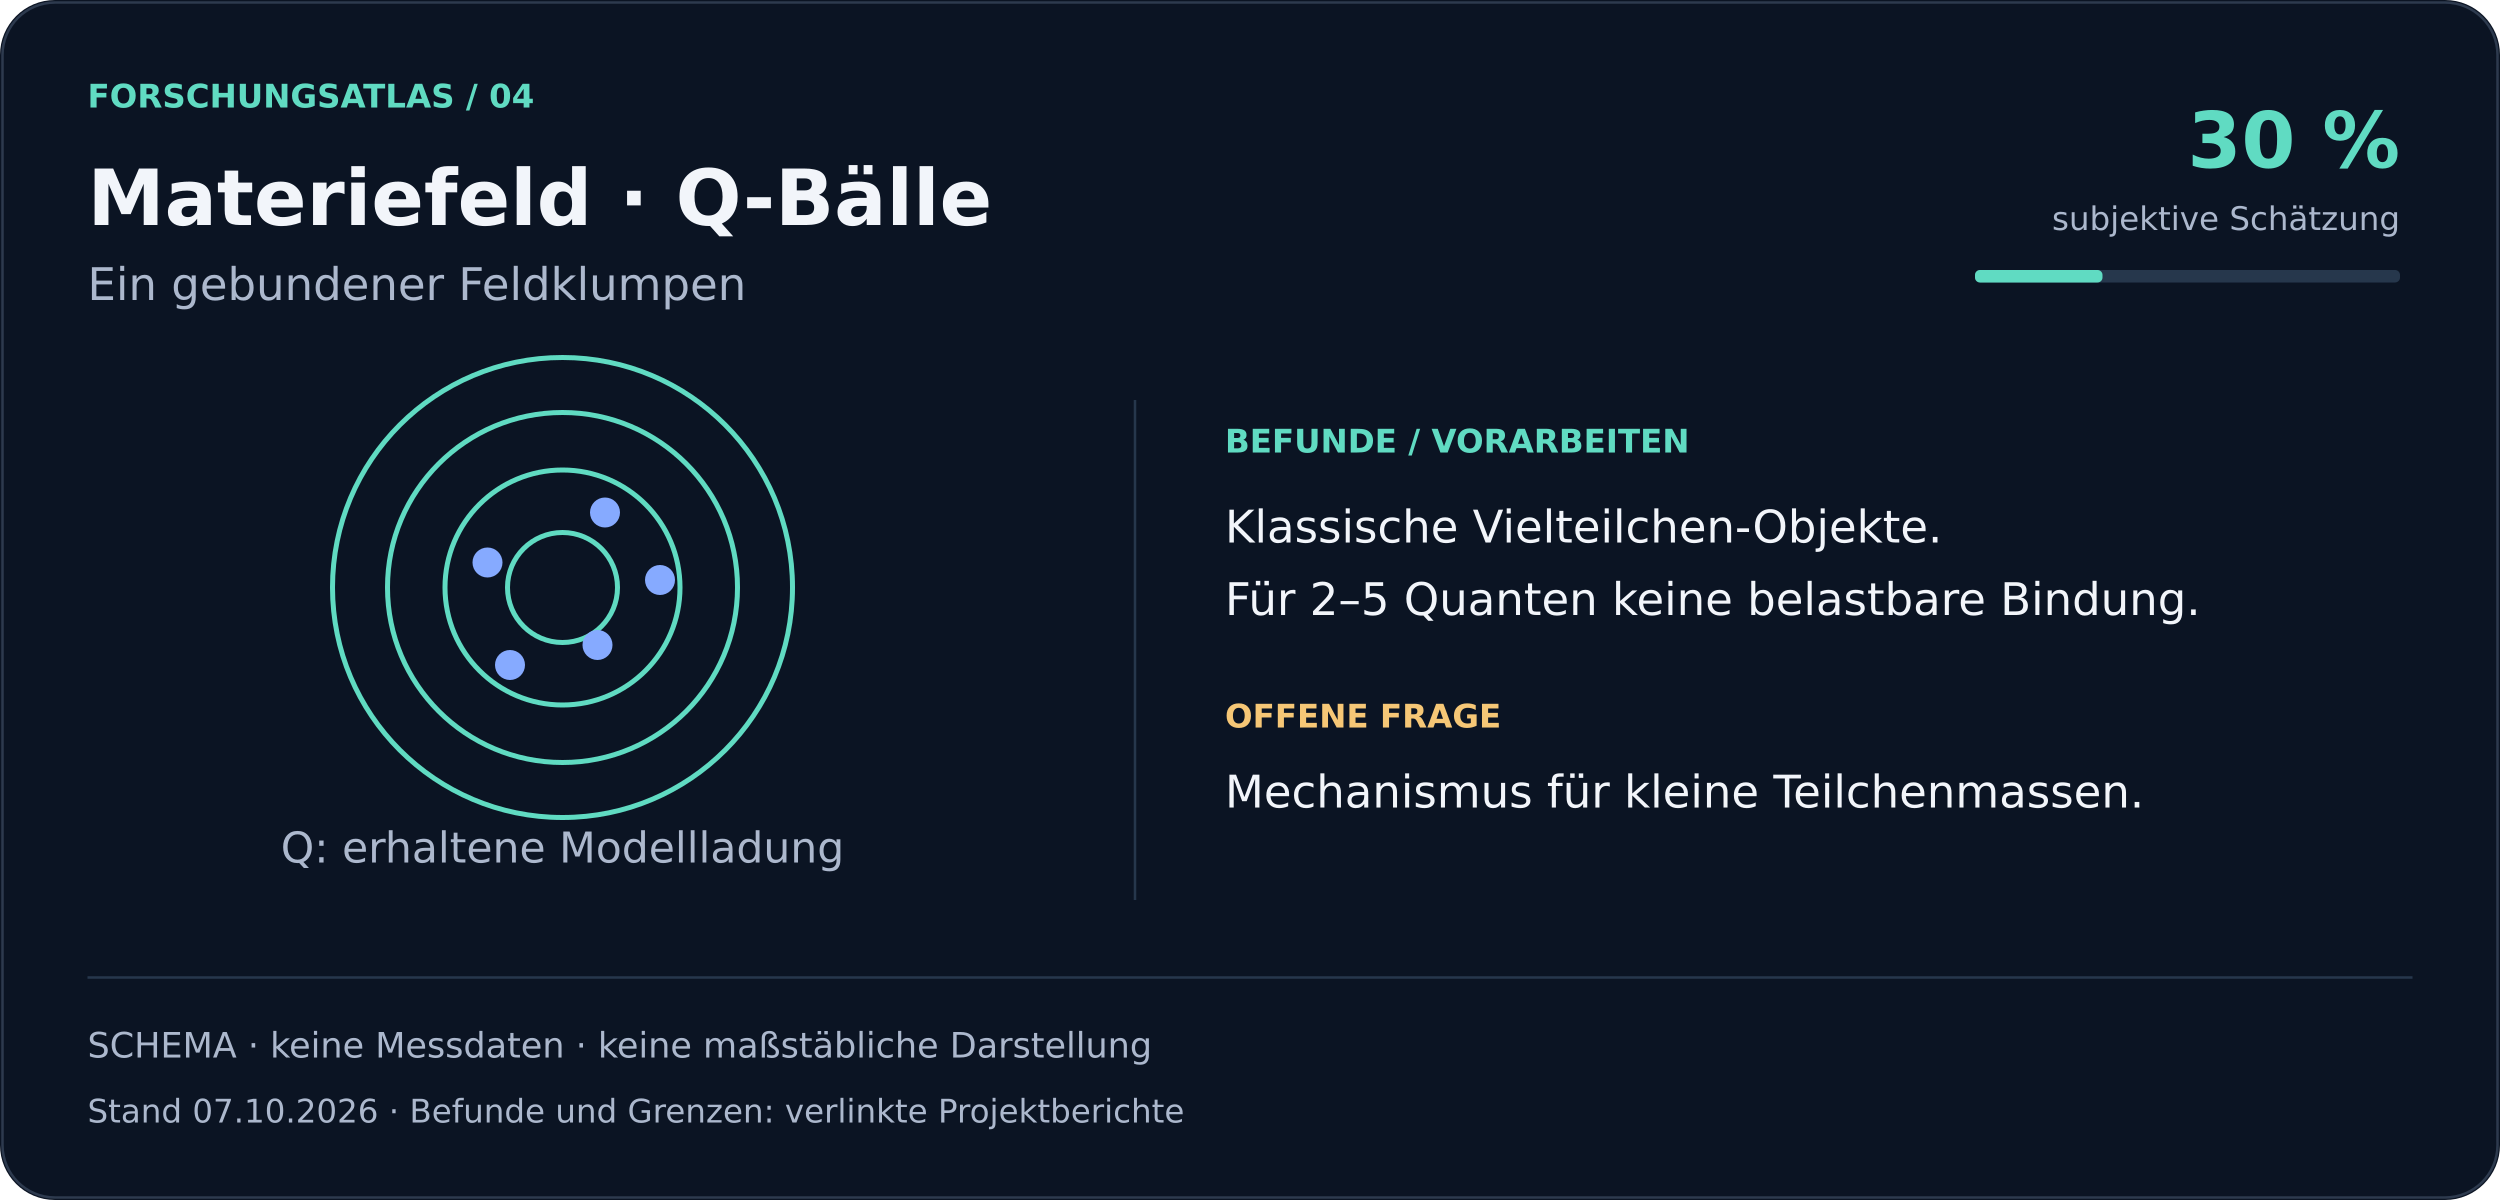
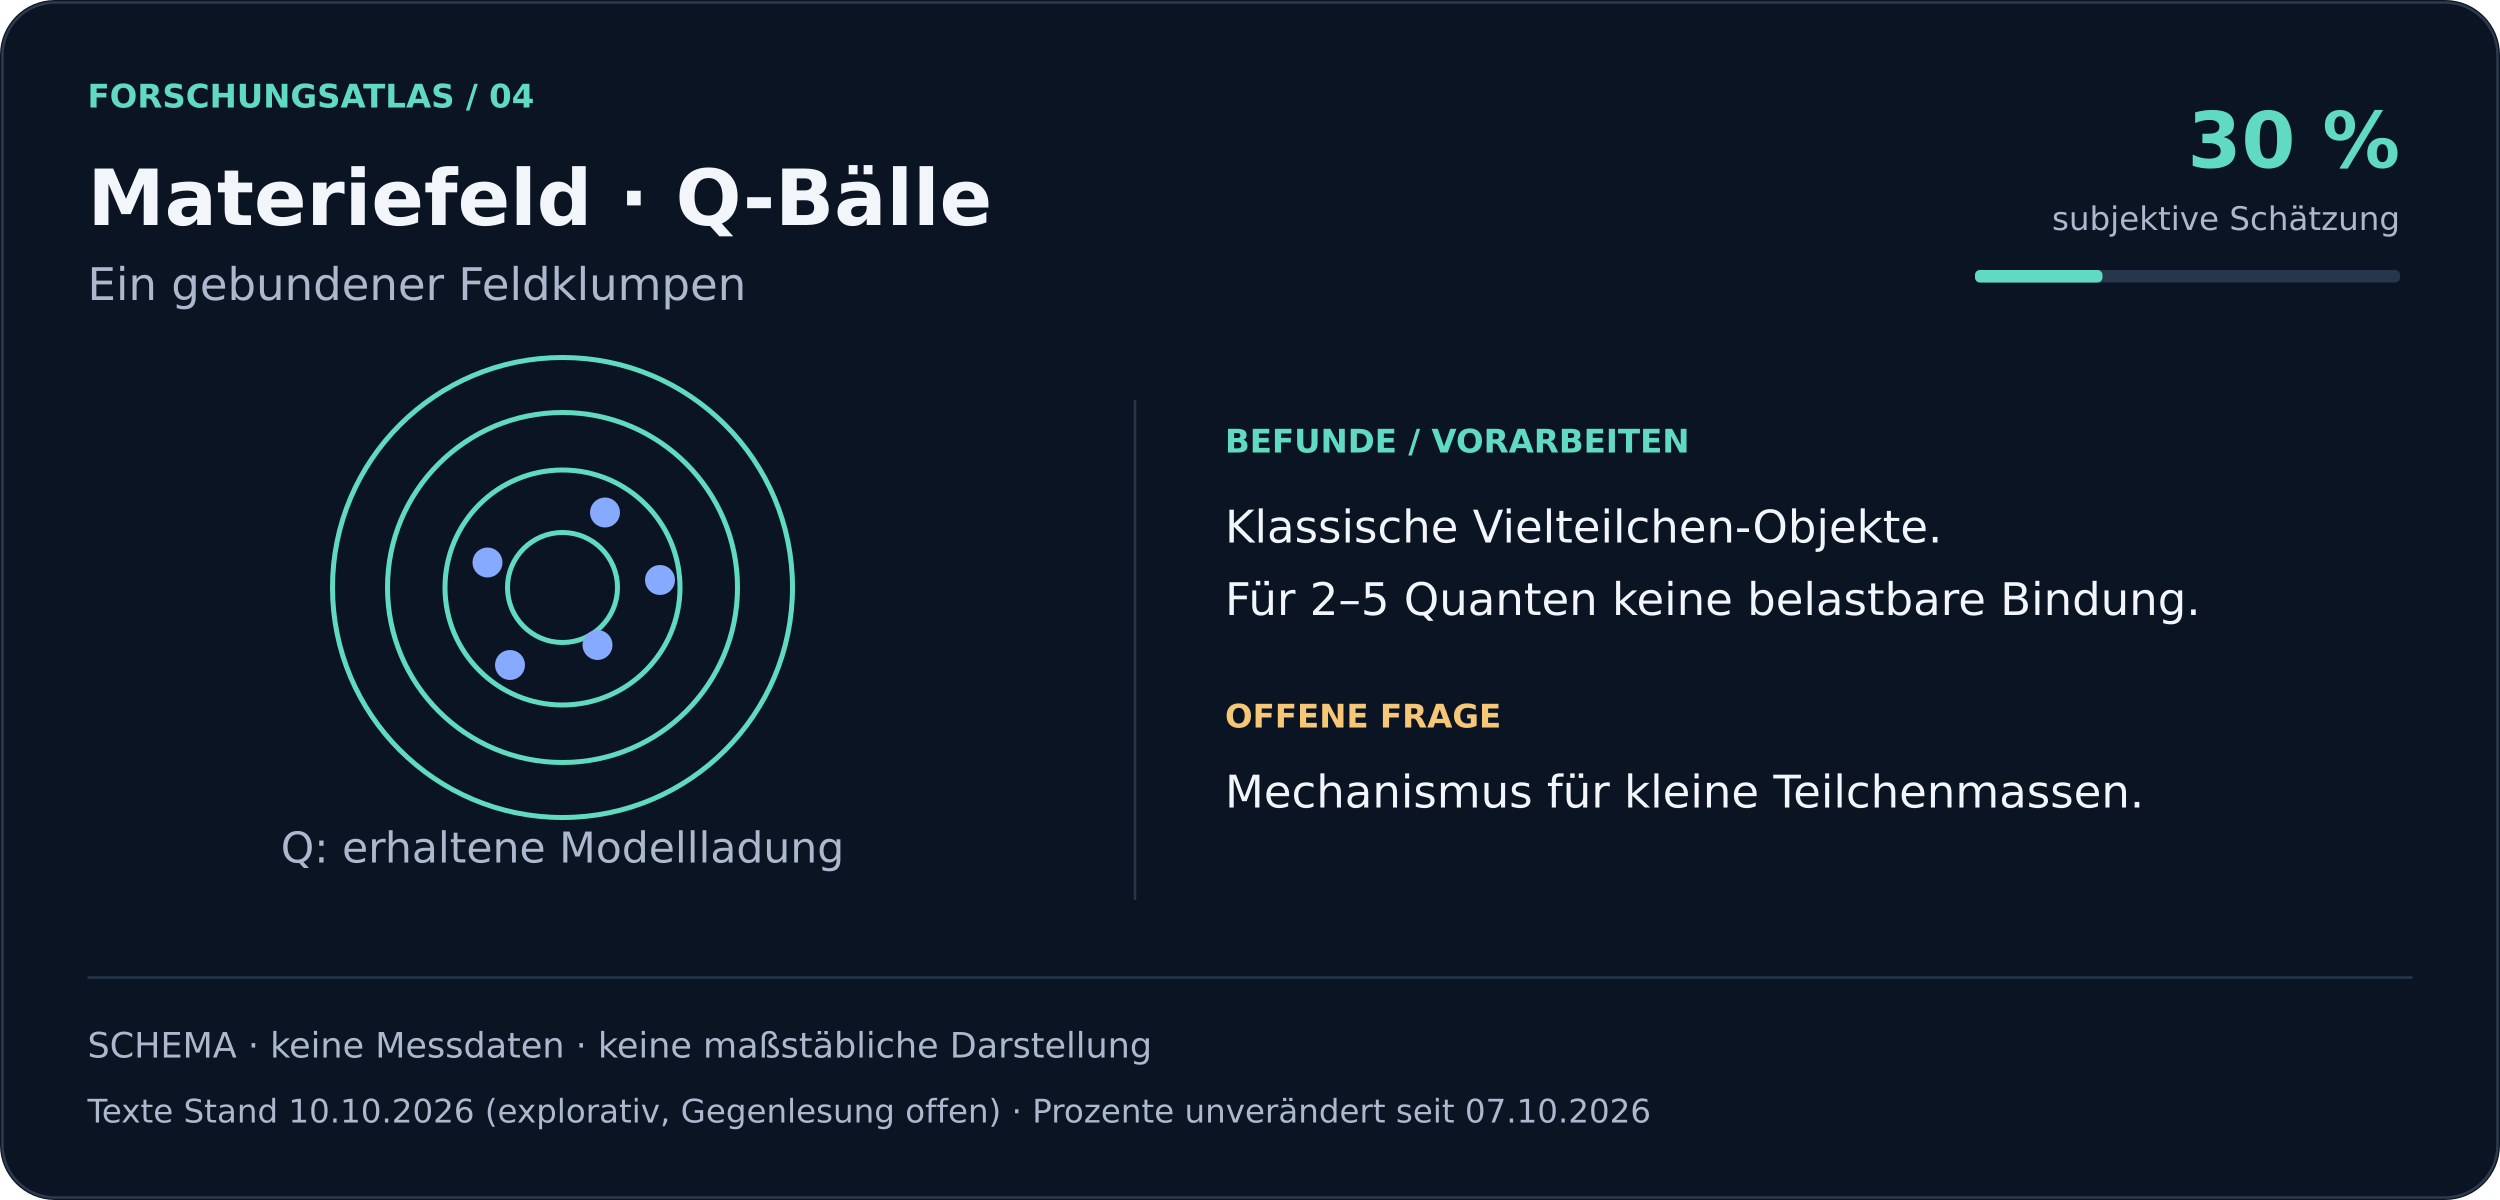
<svg xmlns="http://www.w3.org/2000/svg" width="1000" height="480" viewBox="0 0 1000 480" role="img" aria-labelledby="title desc">
  <rect width="1000" height="480" rx="22" fill="#0b1423" />
  <rect x="1" y="1" width="998" height="478" rx="21" fill="none" stroke="#2d3a4e" />
  <g font-family="DejaVu Sans, sans-serif">
    <text x="35" y="43" font-size="13" fill="#60dbc2" font-weight="600" text-anchor="start">FORSCHUNGSATLAS / 04</text>
    <text x="35" y="90" font-size="31" fill="#f2f5fa" font-weight="600" text-anchor="start">Materiefeld · Q-Bälle</text>
    <text x="35" y="120" font-size="18" fill="#acb8cd" font-weight="400" text-anchor="start">Ein gebundener Feldklumpen</text>
    <text x="960" y="67" font-size="31" fill="#60dbc2" font-weight="600" text-anchor="end">30 %</text>
    <text x="960" y="92" font-size="13" fill="#acb8cd" font-weight="400" text-anchor="end">subjektive Schätzung</text>
    <rect x="790" y="108" width="170" height="5" rx="2" fill="#26374c" />
    <rect x="790" y="108" width="51.0" height="5" rx="2" fill="#60dbc2" />
    <circle cx="225" cy="235" r="92" stroke="#60dbc2" stroke-width="2" fill="none" />
    <circle cx="225" cy="235" r="70" stroke="#60dbc2" stroke-width="2" fill="none" />
    <circle cx="225" cy="235" r="47" stroke="#60dbc2" stroke-width="2" fill="none" />
    <circle cx="225" cy="235" r="22" stroke="#60dbc2" stroke-width="2" fill="none" />
    <circle cx="195" cy="225" r="5" stroke="#86aaff" stroke-width="2" fill="#86aaff" />
    <circle cx="242" cy="205" r="5" stroke="#86aaff" stroke-width="2" fill="#86aaff" />
    <circle cx="239" cy="258" r="5" stroke="#86aaff" stroke-width="2" fill="#86aaff" />
    <circle cx="204" cy="266" r="5" stroke="#86aaff" stroke-width="2" fill="#86aaff" />
    <circle cx="264" cy="232" r="5" stroke="#86aaff" stroke-width="2" fill="#86aaff" />
    <text x="225" y="345" font-size="17" fill="#acb8cd" font-weight="400" text-anchor="middle">Q: erhaltene Modellladung</text>
    <line x1="454" y1="160" x2="454" y2="360" stroke="#26374c" stroke-width="1" />
    <text x="490" y="181" font-size="13" fill="#60dbc2" font-weight="600" text-anchor="start">BEFUNDE / VORARBEITEN</text>
    <text x="490" y="217" font-size="18" fill="#f2f5fa" font-weight="400" text-anchor="start">Klassische Vielteilchen-Objekte.</text>
    <text x="490" y="246" font-size="18" fill="#f2f5fa" font-weight="400" text-anchor="start">Für 2–5 Quanten keine belastbare Bindung.</text>
    <text x="490" y="291" font-size="13" fill="#f6c776" font-weight="600" text-anchor="start">OFFENE FRAGE</text>
    <text x="490" y="323" font-size="18" fill="#f2f5fa" font-weight="400" text-anchor="start">Mechanismus für kleine Teilchenmassen.</text>
    <line x1="35" y1="391" x2="965" y2="391" stroke="#26374c" stroke-width="1" />
    <text x="35" y="423" font-size="14" fill="#acb8cd" font-weight="400" text-anchor="start">SCHEMA · keine Messdaten · keine maßstäbliche Darstellung</text>
-     <text x="35" y="449" font-size="13" fill="#acb8cd" font-weight="400" text-anchor="start">Stand 07.10.2026 · Befunde und Grenzen: verlinkte Projektberichte</text>
+     <text x="35" y="449" font-size="13" fill="#acb8cd" font-weight="400" text-anchor="start">Texte Stand 10.10.2026 (explorativ, Gegenlesung offen) · Prozente unverändert seit 07.10.2026</text>
  </g>
</svg>
